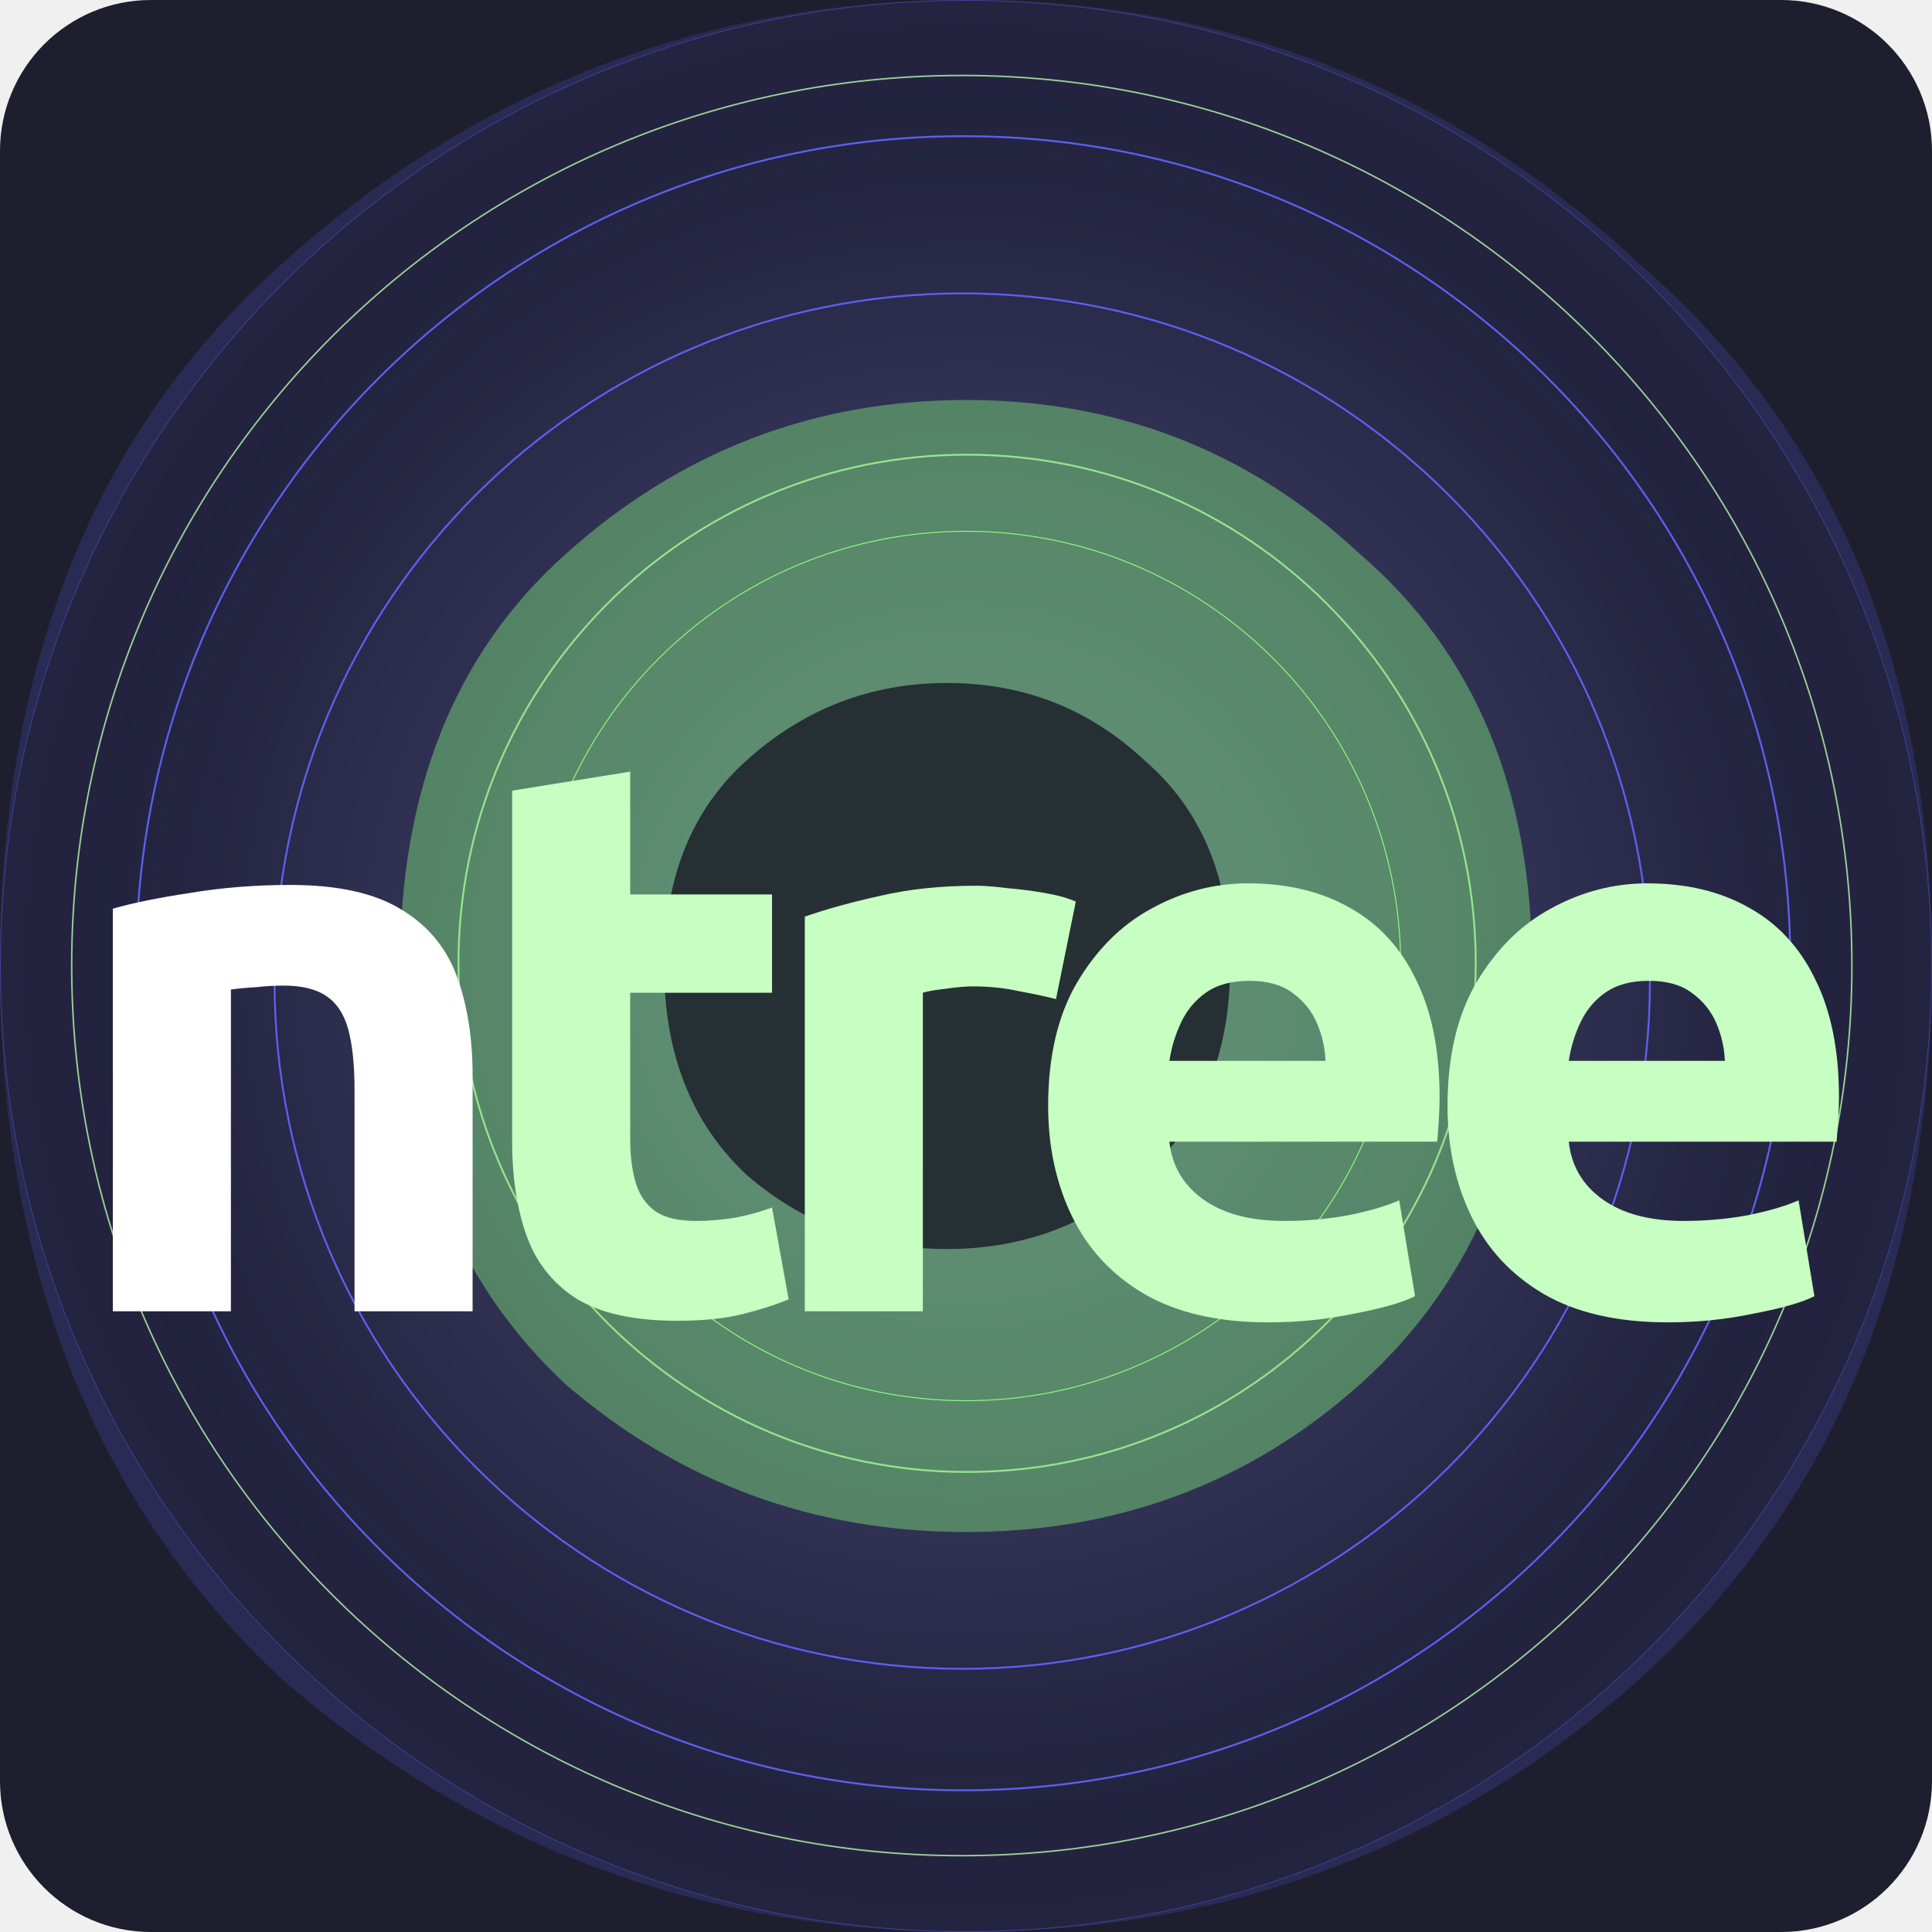
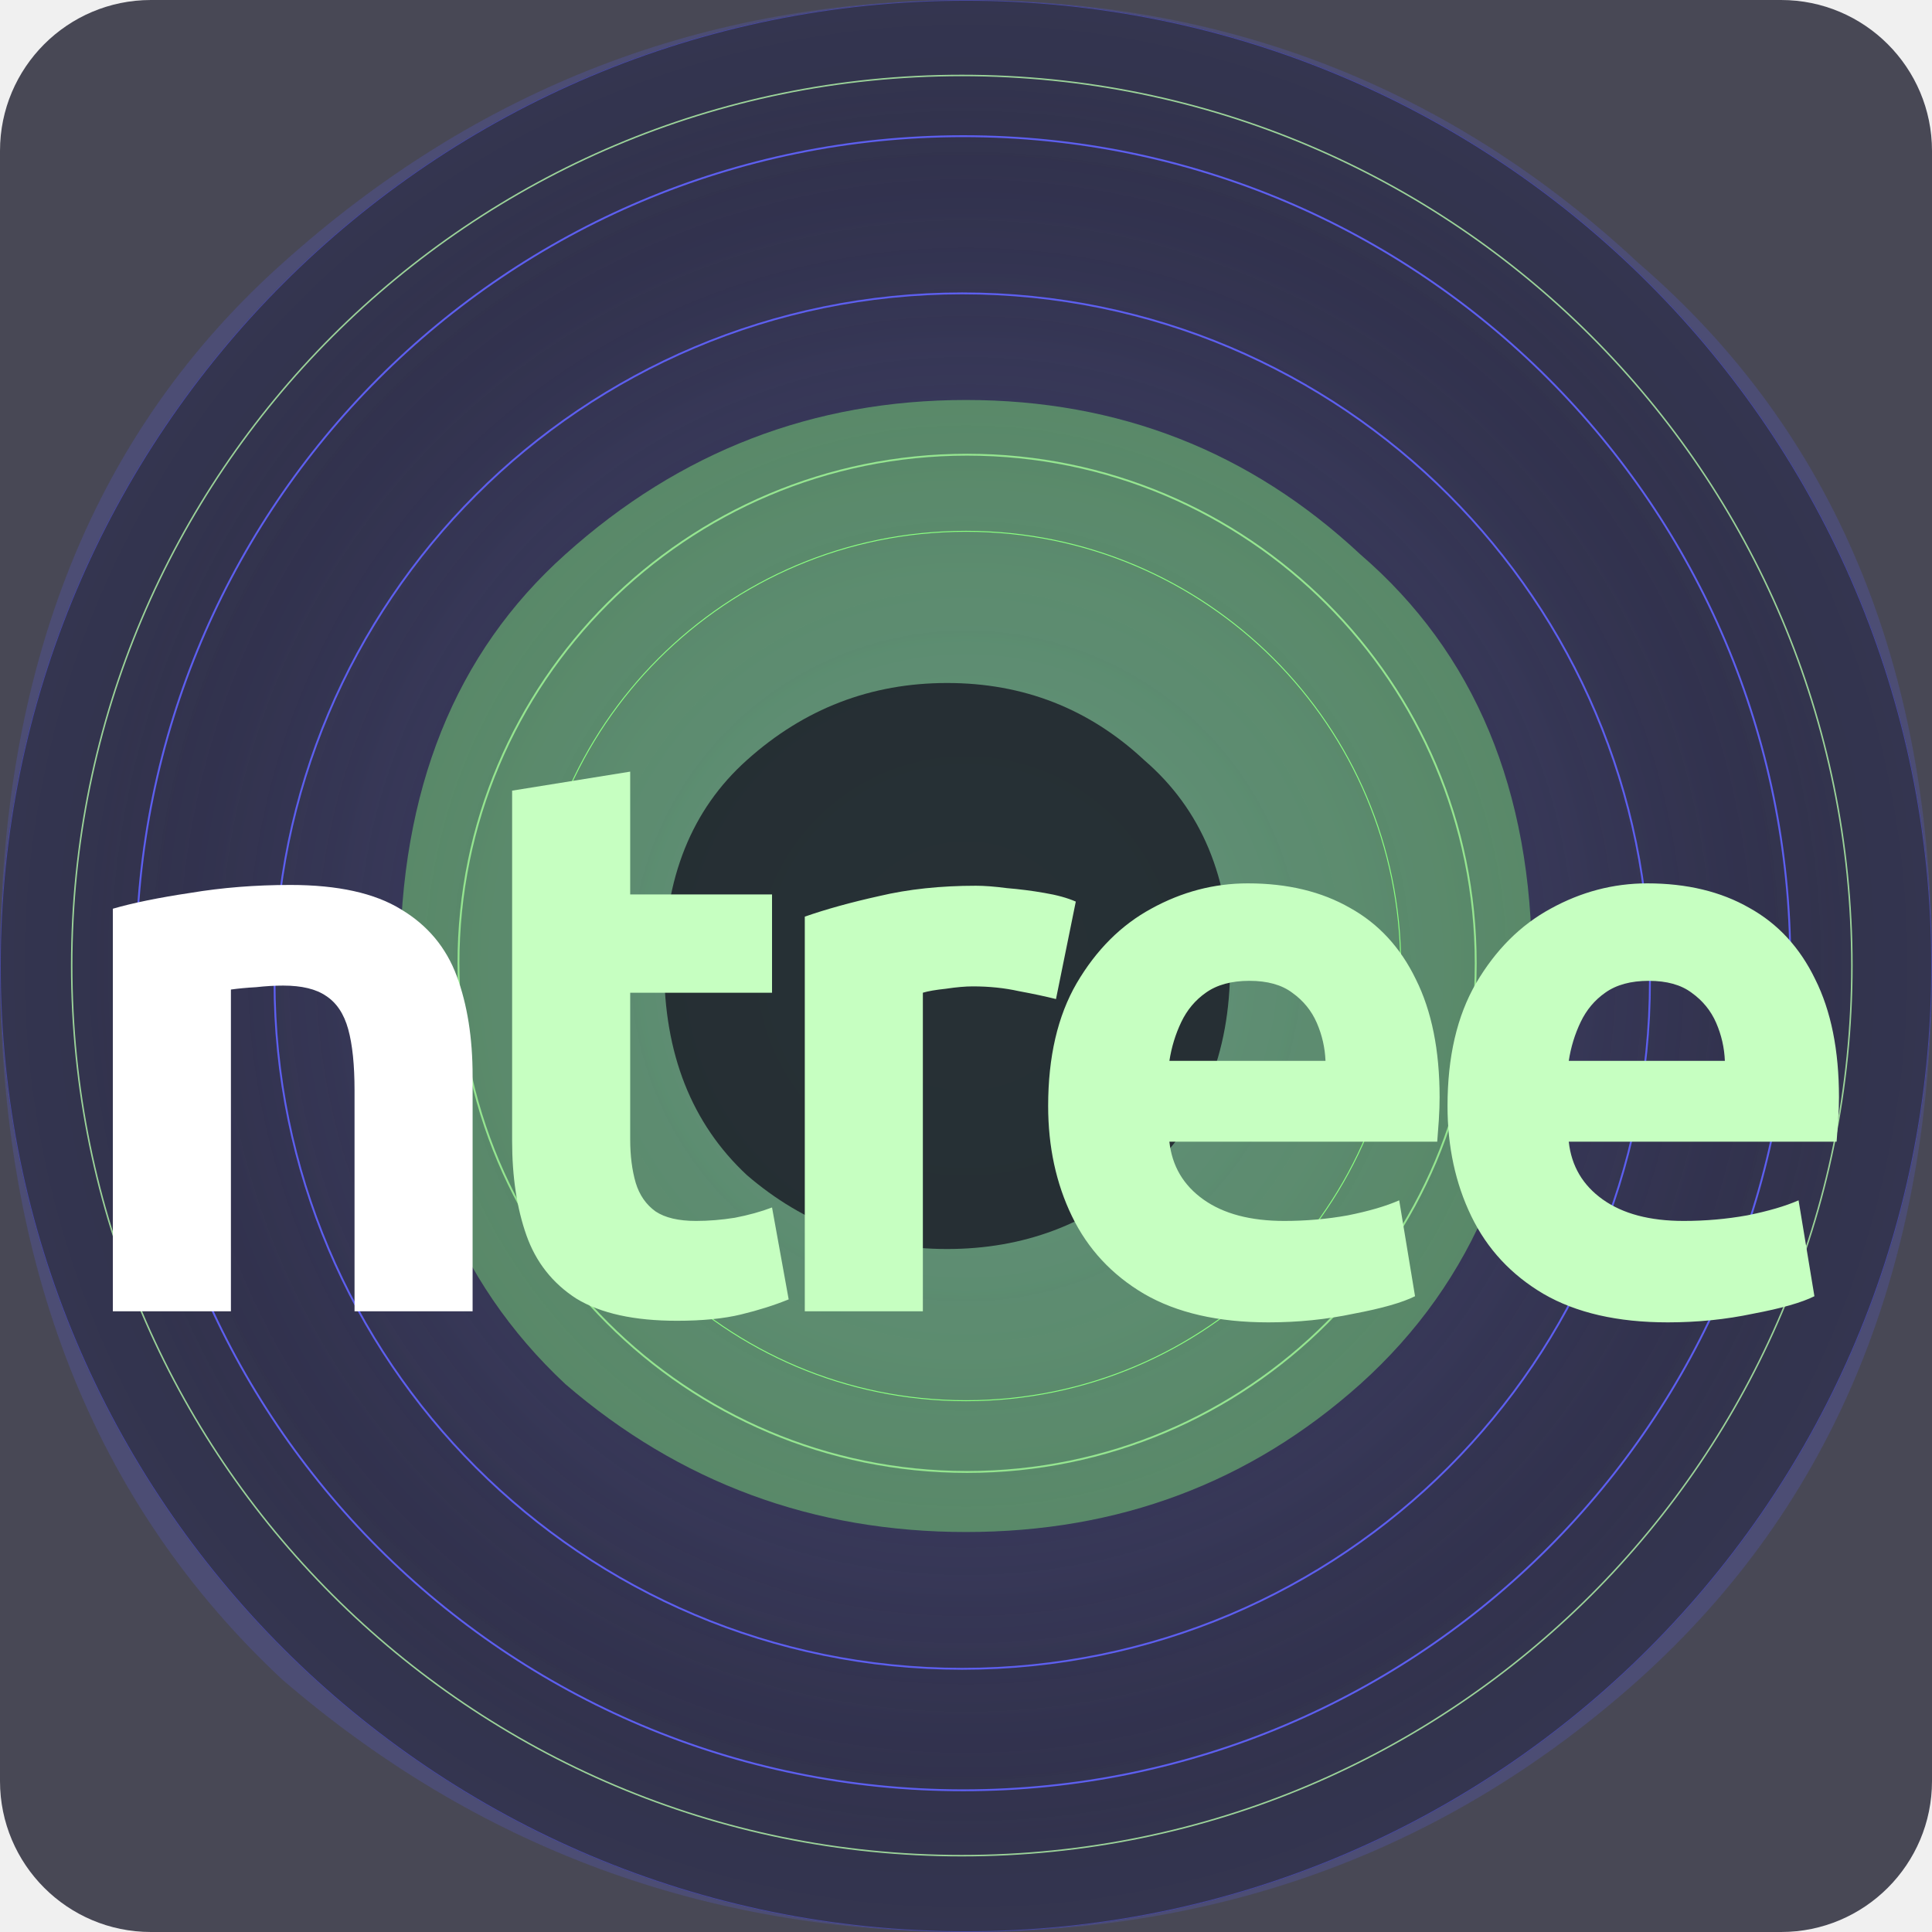
<svg xmlns="http://www.w3.org/2000/svg" width="1024" height="1024" viewBox="0 0 1024 1024" fill="none">
  <mask id="mask0_3327_33" style="mask-type:alpha" maskUnits="userSpaceOnUse" x="0" y="0" width="1024" height="1024">
    <rect width="1024" height="1024" fill="url(#paint0_linear_3327_33)" />
  </mask>
  <g mask="url(#mask0_3327_33)">
    <rect width="1024" height="1024" rx="80" fill="url(#paint1_radial_3327_33)" />
    <path d="M512 1024C373.933 1024 253.124 979.394 149.573 890.182C49.858 797.091 0 671.03 0 512C0 352.97 49.858 228.848 149.573 139.636C253.124 46.545 373.933 0 512 0C650.067 0 768.959 46.545 868.674 139.636C972.225 228.848 1024 352.97 1024 512C1024 671.03 972.225 797.091 868.674 890.182C768.959 979.394 650.067 1024 512 1024Z" fill="#5D5FEF" fill-opacity="0.2" />
    <path d="M512 1024C794.77 1024 1024 794.77 1024 512C1024 229.23 794.77 0 512 0C229.23 0 0 229.23 0 512C0 794.77 229.23 1024 512 1024Z" fill="url(#paint2_radial_3327_33)" fill-opacity="0.5" />
    <path d="M512 0.2C794.659 0.2 1023.8 229.341 1023.8 512C1023.8 794.659 794.659 1023.8 512 1023.8C229.341 1023.8 0.2 794.659 0.2 512C0.2 229.341 229.341 0.2 512 0.2Z" stroke="#5D5FEF" stroke-opacity="0.5" stroke-width="0.4" />
    <path opacity="0.9" d="M509.772 983.543C770.324 983.543 981.543 772.324 981.543 511.772C981.543 251.219 770.324 40 509.772 40C249.219 40 38 251.219 38 511.772C38 772.324 249.219 983.543 509.772 983.543Z" stroke="#A6E3A1" stroke-width="0.8" />
    <path d="M510.538 72.18C752.635 72.18 948.895 268.44 948.895 510.538C948.895 752.635 752.635 948.895 510.538 948.895C268.44 948.895 72.18 752.635 72.18 510.538C72.18 268.44 268.44 72.18 510.538 72.18Z" stroke="#5D5FEF" />
    <path d="M510 155.5C711.308 155.5 874.5 318.692 874.5 520C874.5 721.308 711.308 884.5 510 884.5C308.692 884.5 145.5 721.308 145.5 520C145.5 318.692 308.692 155.5 510 155.5Z" stroke="#5D5FEF" />
    <path d="M512 742.4C639.247 742.4 742.4 639.247 742.4 512C742.4 384.754 639.247 281.6 512 281.6C384.754 281.6 281.6 384.754 281.6 512C281.6 639.247 384.754 742.4 512 742.4Z" stroke="#8AFF80" stroke-width="0.5" />
    <path opacity="0.9" d="M512.584 780.167C661.471 780.167 782.167 659.471 782.167 510.584C782.167 361.697 661.471 241 512.584 241C363.697 241 243 361.697 243 510.584C243 659.471 363.697 780.167 512.584 780.167Z" stroke="#A6E3A1" />
    <path d="M512 812C431.101 812 360.315 785.864 299.64 733.591C241.213 679.045 212 605.182 212 512C212 418.818 241.213 346.091 299.64 293.818C360.315 239.273 431.101 212 512 212C592.899 212 662.562 239.273 720.989 293.818C781.663 346.091 812 418.818 812 512C812 605.182 781.663 679.045 720.989 733.591C662.562 785.864 592.899 812 512 812Z" fill="#8AFF80" fill-opacity="0.4" />
    <path d="M502 662C461.551 662 426.157 648.932 395.82 622.795C366.607 595.523 352 558.591 352 512C352 465.409 366.607 429.045 395.82 402.909C426.157 375.636 461.551 362 502 362C542.449 362 577.281 375.636 606.494 402.909C636.831 429.045 652 465.409 652 512C652 558.591 636.831 595.523 606.494 622.795C577.281 648.932 542.449 662 502 662Z" fill="#181825" fill-opacity="0.8" />
    <path d="M59.811 695V481.64C70.451 478.56 84.171 475.76 100.971 473.24C117.771 470.44 135.411 469.04 153.891 469.04C179.091 469.04 198.691 473.38 212.691 482.06C226.691 490.46 236.491 502.22 242.091 517.34C247.691 532.46 250.491 550.1 250.491 570.26V695H187.911V577.82C187.911 564.38 186.791 553.6 184.551 545.48C182.311 537.36 178.391 531.48 172.791 527.84C167.471 524.2 159.911 522.38 150.111 522.38C145.631 522.38 140.871 522.66 135.831 523.22C130.791 523.5 126.311 523.92 122.391 524.48V695H59.811Z" fill="white" />
    <path d="M358.795 700.04C336.115 700.04 318.335 696.12 305.455 688.28C292.855 680.16 284.035 668.96 278.995 654.68C273.955 640.4 271.435 623.74 271.435 604.7V419.06L334.015 408.98V474.08H409.195V526.16H334.015V603.86C334.015 612.54 334.995 620.24 336.955 626.96C338.915 633.4 342.415 638.44 347.455 642.08C352.495 645.44 359.635 647.12 368.875 647.12C375.595 647.12 382.455 646.56 389.455 645.44C396.735 644.04 403.315 642.22 409.195 639.98L418.015 688.7C410.455 691.78 402.055 694.44 392.815 696.68C383.575 698.92 372.235 700.04 358.795 700.04ZM426.556 695V485.84C437.756 481.92 450.916 478.28 466.036 474.92C481.436 471.28 498.516 469.46 517.276 469.46C521.756 469.46 527.216 469.88 533.656 470.72C540.376 471.28 546.956 472.12 553.396 473.24C560.116 474.36 565.716 475.9 570.196 477.86L559.696 529.52C554.096 528.12 547.516 526.72 539.956 525.32C532.396 523.64 524.276 522.8 515.596 522.8C511.676 522.8 506.916 523.22 501.316 524.06C495.996 524.62 491.936 525.32 489.136 526.16V695H426.556ZM672.302 700.88C645.702 700.88 623.722 695.84 606.362 685.76C589.282 675.68 576.542 661.96 568.142 644.6C559.742 627.24 555.542 607.78 555.542 586.22C555.542 560.18 560.582 538.48 570.662 521.12C581.022 503.48 594.182 490.32 610.142 481.64C626.382 472.68 643.462 468.2 661.382 468.2C682.382 468.2 700.442 472.54 715.562 481.22C730.682 489.62 742.302 502.22 750.422 519.02C758.822 535.82 763.022 556.68 763.022 581.6C763.022 585.24 762.882 589.3 762.602 593.78C762.322 597.98 762.042 601.76 761.762 605.12H619.802C621.202 618 627.222 628.22 637.862 635.78C648.502 643.34 662.782 647.12 680.702 647.12C692.182 647.12 703.382 646.14 714.302 644.18C725.502 641.94 734.602 639.28 741.602 636.2L750.002 687.02C743.282 690.38 732.502 693.46 717.662 696.26C703.102 699.34 687.982 700.88 672.302 700.88ZM619.802 562.28H702.542C702.262 555.28 700.722 548.56 697.922 542.12C695.122 535.68 690.782 530.36 684.902 526.16C679.302 521.96 671.742 519.86 662.222 519.86C652.702 519.86 645.002 521.96 639.122 526.16C633.522 530.08 629.182 535.26 626.102 541.7C623.022 548.14 620.922 555 619.802 562.28ZM883.976 700.88C857.376 700.88 835.396 695.84 818.036 685.76C800.956 675.68 788.216 661.96 779.816 644.6C771.416 627.24 767.216 607.78 767.216 586.22C767.216 560.18 772.256 538.48 782.336 521.12C792.696 503.48 805.856 490.32 821.816 481.64C838.056 472.68 855.136 468.2 873.056 468.2C894.056 468.2 912.116 472.54 927.236 481.22C942.356 489.62 953.976 502.22 962.096 519.02C970.496 535.82 974.696 556.68 974.696 581.6C974.696 585.24 974.556 589.3 974.276 593.78C973.996 597.98 973.716 601.76 973.436 605.12H831.476C832.876 618 838.896 628.22 849.536 635.78C860.176 643.34 874.456 647.12 892.376 647.12C903.856 647.12 915.056 646.14 925.976 644.18C937.176 641.94 946.276 639.28 953.276 636.2L961.676 687.02C954.956 690.38 944.176 693.46 929.336 696.26C914.776 699.34 899.656 700.88 883.976 700.88ZM831.476 562.28H914.216C913.936 555.28 912.396 548.56 909.596 542.12C906.796 535.68 902.456 530.36 896.576 526.16C890.976 521.96 883.416 519.86 873.896 519.86C864.376 519.86 856.676 521.96 850.796 526.16C845.196 530.08 840.856 535.26 837.776 541.7C834.696 548.14 832.596 555 831.476 562.28Z" fill="#C6FFC1" />
  </g>
  <defs>
    <linearGradient id="paint0_linear_3327_33" x1="512" y1="0" x2="512" y2="1024" gradientUnits="userSpaceOnUse">
      <stop stop-color="#1E1E2E" />
      <stop offset="1" stop-color="#616194" />
    </linearGradient>
    <radialGradient id="paint1_radial_3327_33" cx="0" cy="0" r="1" gradientUnits="userSpaceOnUse" gradientTransform="translate(512 512) rotate(90) scale(512)">
      <stop offset="0.183" stop-color="#616194" />
      <stop offset="0.183" stop-color="#616194" />
-       <stop offset="0.899" stop-color="#1E1E2E" />
-       <stop offset="0.899" stop-color="#1E1E2E" />
+       <stop offset="0.899" stop-color="#1E1E2E" stop-opacity="0.8" />
+       <stop offset="0.899" stop-color="#1E1E2E" stop-opacity="0.8" />
    </radialGradient>
    <radialGradient id="paint2_radial_3327_33" cx="0" cy="0" r="1" gradientUnits="userSpaceOnUse" gradientTransform="translate(512 512) scale(516)">
      <stop stop-color="#313244" />
      <stop offset="0.8" stop-color="#181825" />
      <stop offset="1" stop-color="#1E1E2E" />
    </radialGradient>
  </defs>
</svg>
